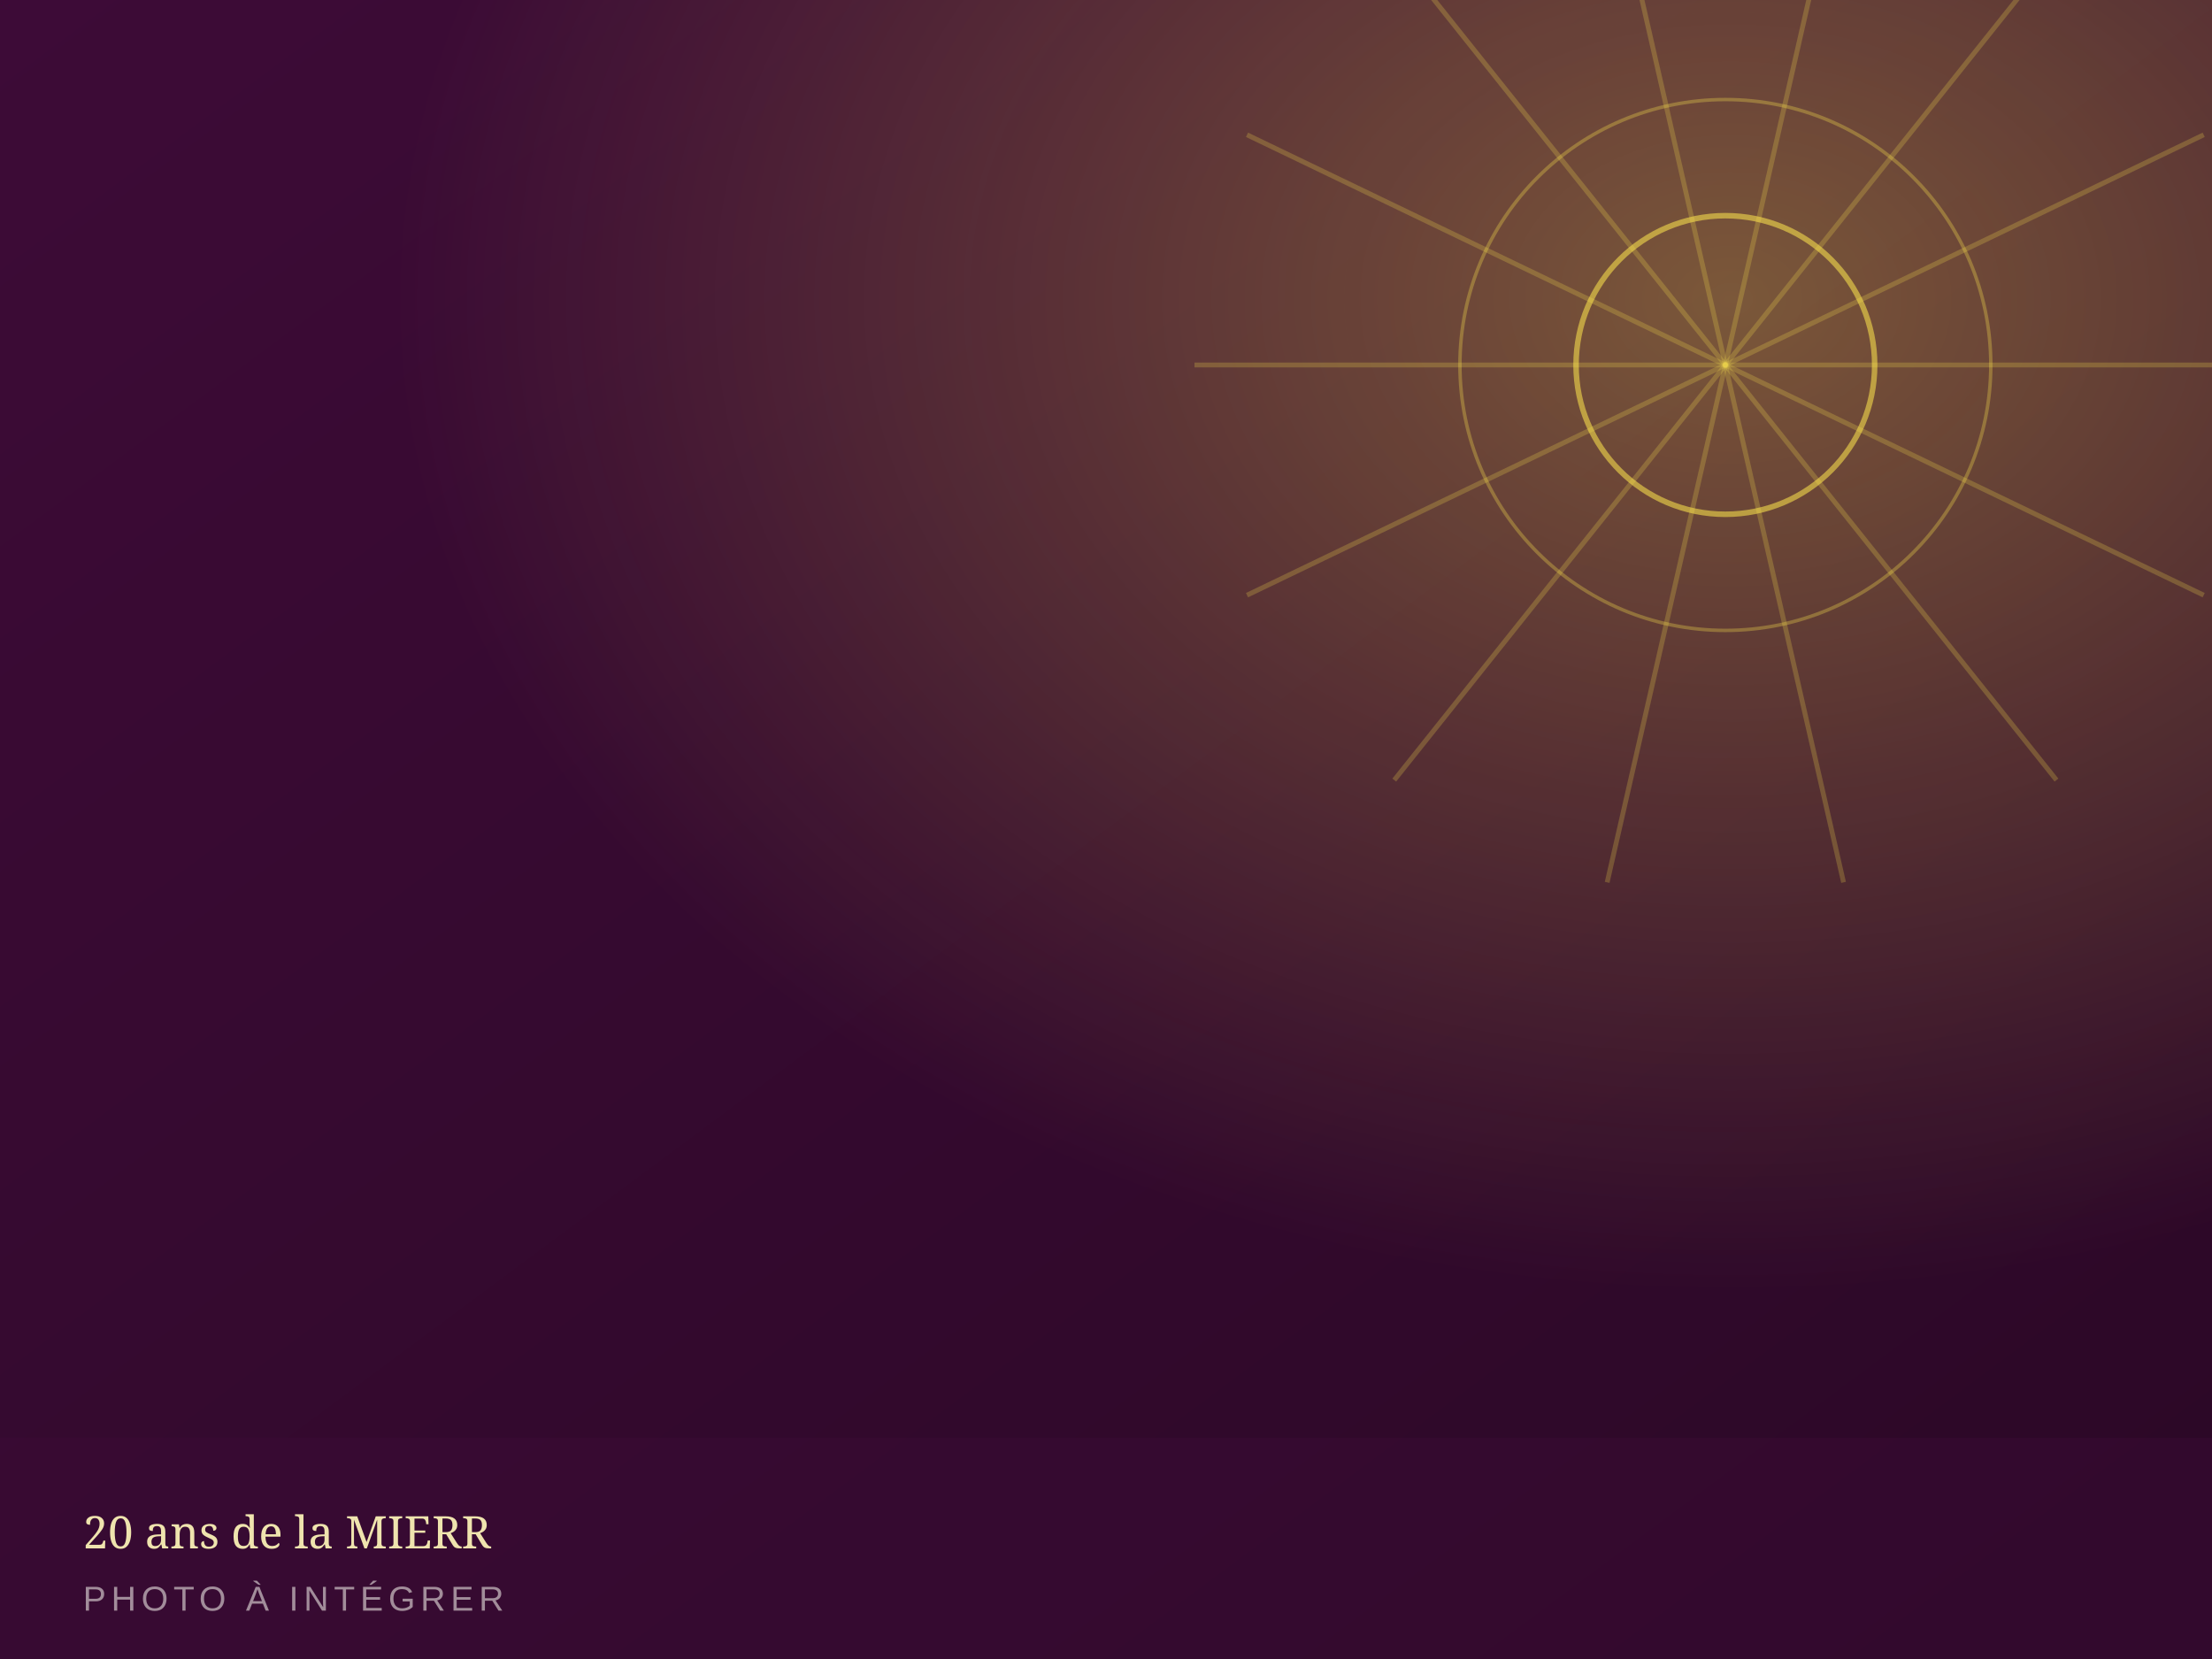
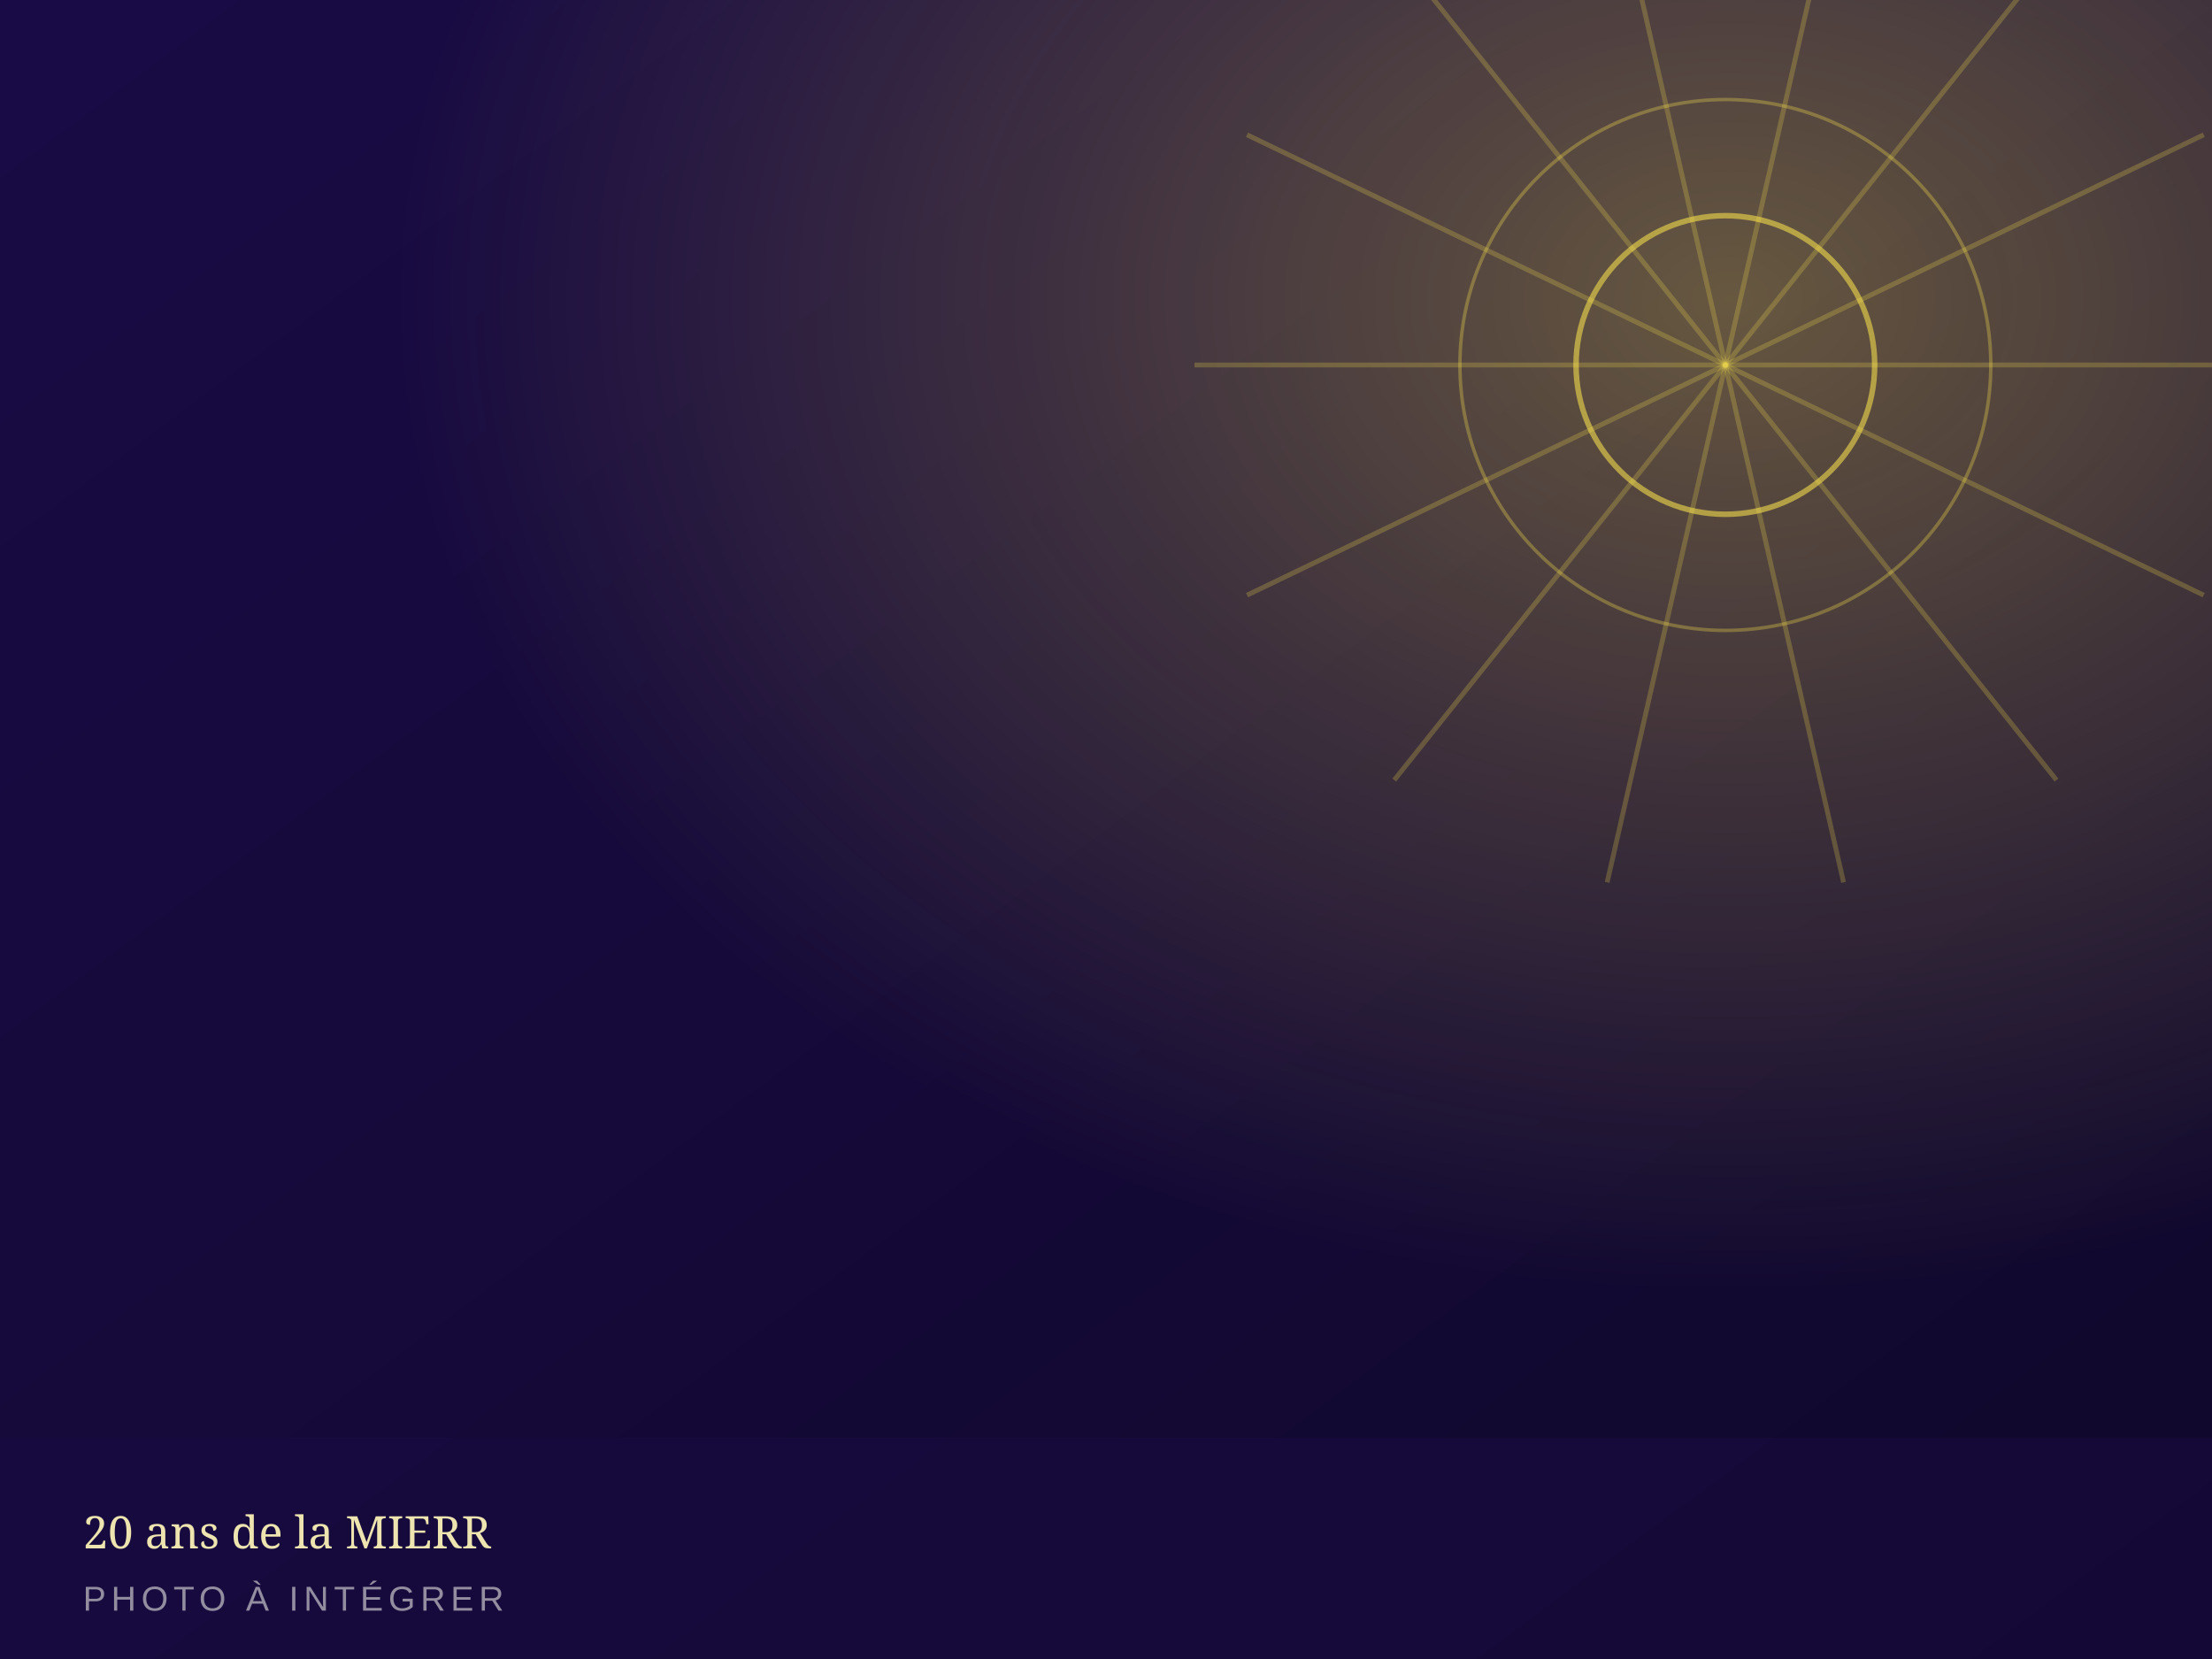
<svg xmlns="http://www.w3.org/2000/svg" viewBox="0 0 640 480" width="640" height="480" role="img" aria-label="20 ans de la MIERR">
  <defs>
    <linearGradient id="g" x1="0%" y1="0%" x2="100%" y2="100%">
-       <stop offset="0%" stop-color="#3D0B37" />
-       <stop offset="100%" stop-color="#2B0826" />
+       <stop offset="0%" stop-color="#190B46" />
+       <stop offset="100%" stop-color="#10082B" />
    </linearGradient>
    <radialGradient id="r" cx="78%" cy="18%" r="60%">
      <stop offset="0%" stop-color="#FFE74D" stop-opacity=".35" />
      <stop offset="100%" stop-color="#FFE74D" stop-opacity="0" />
    </radialGradient>
  </defs>
  <rect width="640" height="480" fill="url(#g)" />
  <rect width="640" height="480" fill="url(#r)" />
  <line x1="499.2" y1="105.6" x2="652.8" y2="105.6" stroke="#FFE74D" stroke-width="1.4" opacity="0.22" />
  <line x1="499.2" y1="105.6" x2="637.6" y2="172.2" stroke="#FFE74D" stroke-width="1.4" opacity="0.22" />
  <line x1="499.2" y1="105.6" x2="595.0" y2="225.7" stroke="#FFE74D" stroke-width="1.4" opacity="0.22" />
  <line x1="499.2" y1="105.6" x2="533.4" y2="255.3" stroke="#FFE74D" stroke-width="1.4" opacity="0.22" />
  <line x1="499.2" y1="105.6" x2="465.0" y2="255.3" stroke="#FFE74D" stroke-width="1.4" opacity="0.22" />
  <line x1="499.2" y1="105.6" x2="403.4" y2="225.7" stroke="#FFE74D" stroke-width="1.4" opacity="0.22" />
  <line x1="499.2" y1="105.6" x2="360.8" y2="172.2" stroke="#FFE74D" stroke-width="1.4" opacity="0.22" />
  <line x1="499.2" y1="105.6" x2="345.6" y2="105.6" stroke="#FFE74D" stroke-width="1.4" opacity="0.22" />
  <line x1="499.2" y1="105.6" x2="360.8" y2="39.0" stroke="#FFE74D" stroke-width="1.4" opacity="0.22" />
  <line x1="499.2" y1="105.6" x2="403.4" y2="-14.5" stroke="#FFE74D" stroke-width="1.4" opacity="0.22" />
  <line x1="499.2" y1="105.6" x2="465.0" y2="-44.1" stroke="#FFE74D" stroke-width="1.4" opacity="0.22" />
  <line x1="499.2" y1="105.6" x2="533.4" y2="-44.1" stroke="#FFE74D" stroke-width="1.4" opacity="0.22" />
  <line x1="499.2" y1="105.6" x2="595.0" y2="-14.5" stroke="#FFE74D" stroke-width="1.4" opacity="0.22" />
  <line x1="499.2" y1="105.6" x2="637.6" y2="39.0" stroke="#FFE74D" stroke-width="1.4" opacity="0.22" />
  <circle cx="499.2" cy="105.6" r="43.2" fill="none" stroke="#FFE74D" stroke-width="1.6" opacity=".55" />
  <circle cx="499.2" cy="105.6" r="76.8" fill="none" stroke="#FFE74D" stroke-width="1" opacity=".3" />
-   <rect x="0" y="416" width="640" height="64" fill="#3D0B37" opacity=".38" />
+   <rect x="0" y="416" width="640" height="64" fill="#190B46" opacity=".38" />
  <text x="24" y="448" font-family="Georgia, serif" font-size="13" fill="#FFF6B8" opacity=".92">20 ans de la MIERR</text>
  <text x="24" y="466" font-family="Arial, sans-serif" font-size="10" letter-spacing="1.5" fill="#FAF7F0" opacity=".55">PHOTO À INTÉGRER</text>
</svg>
